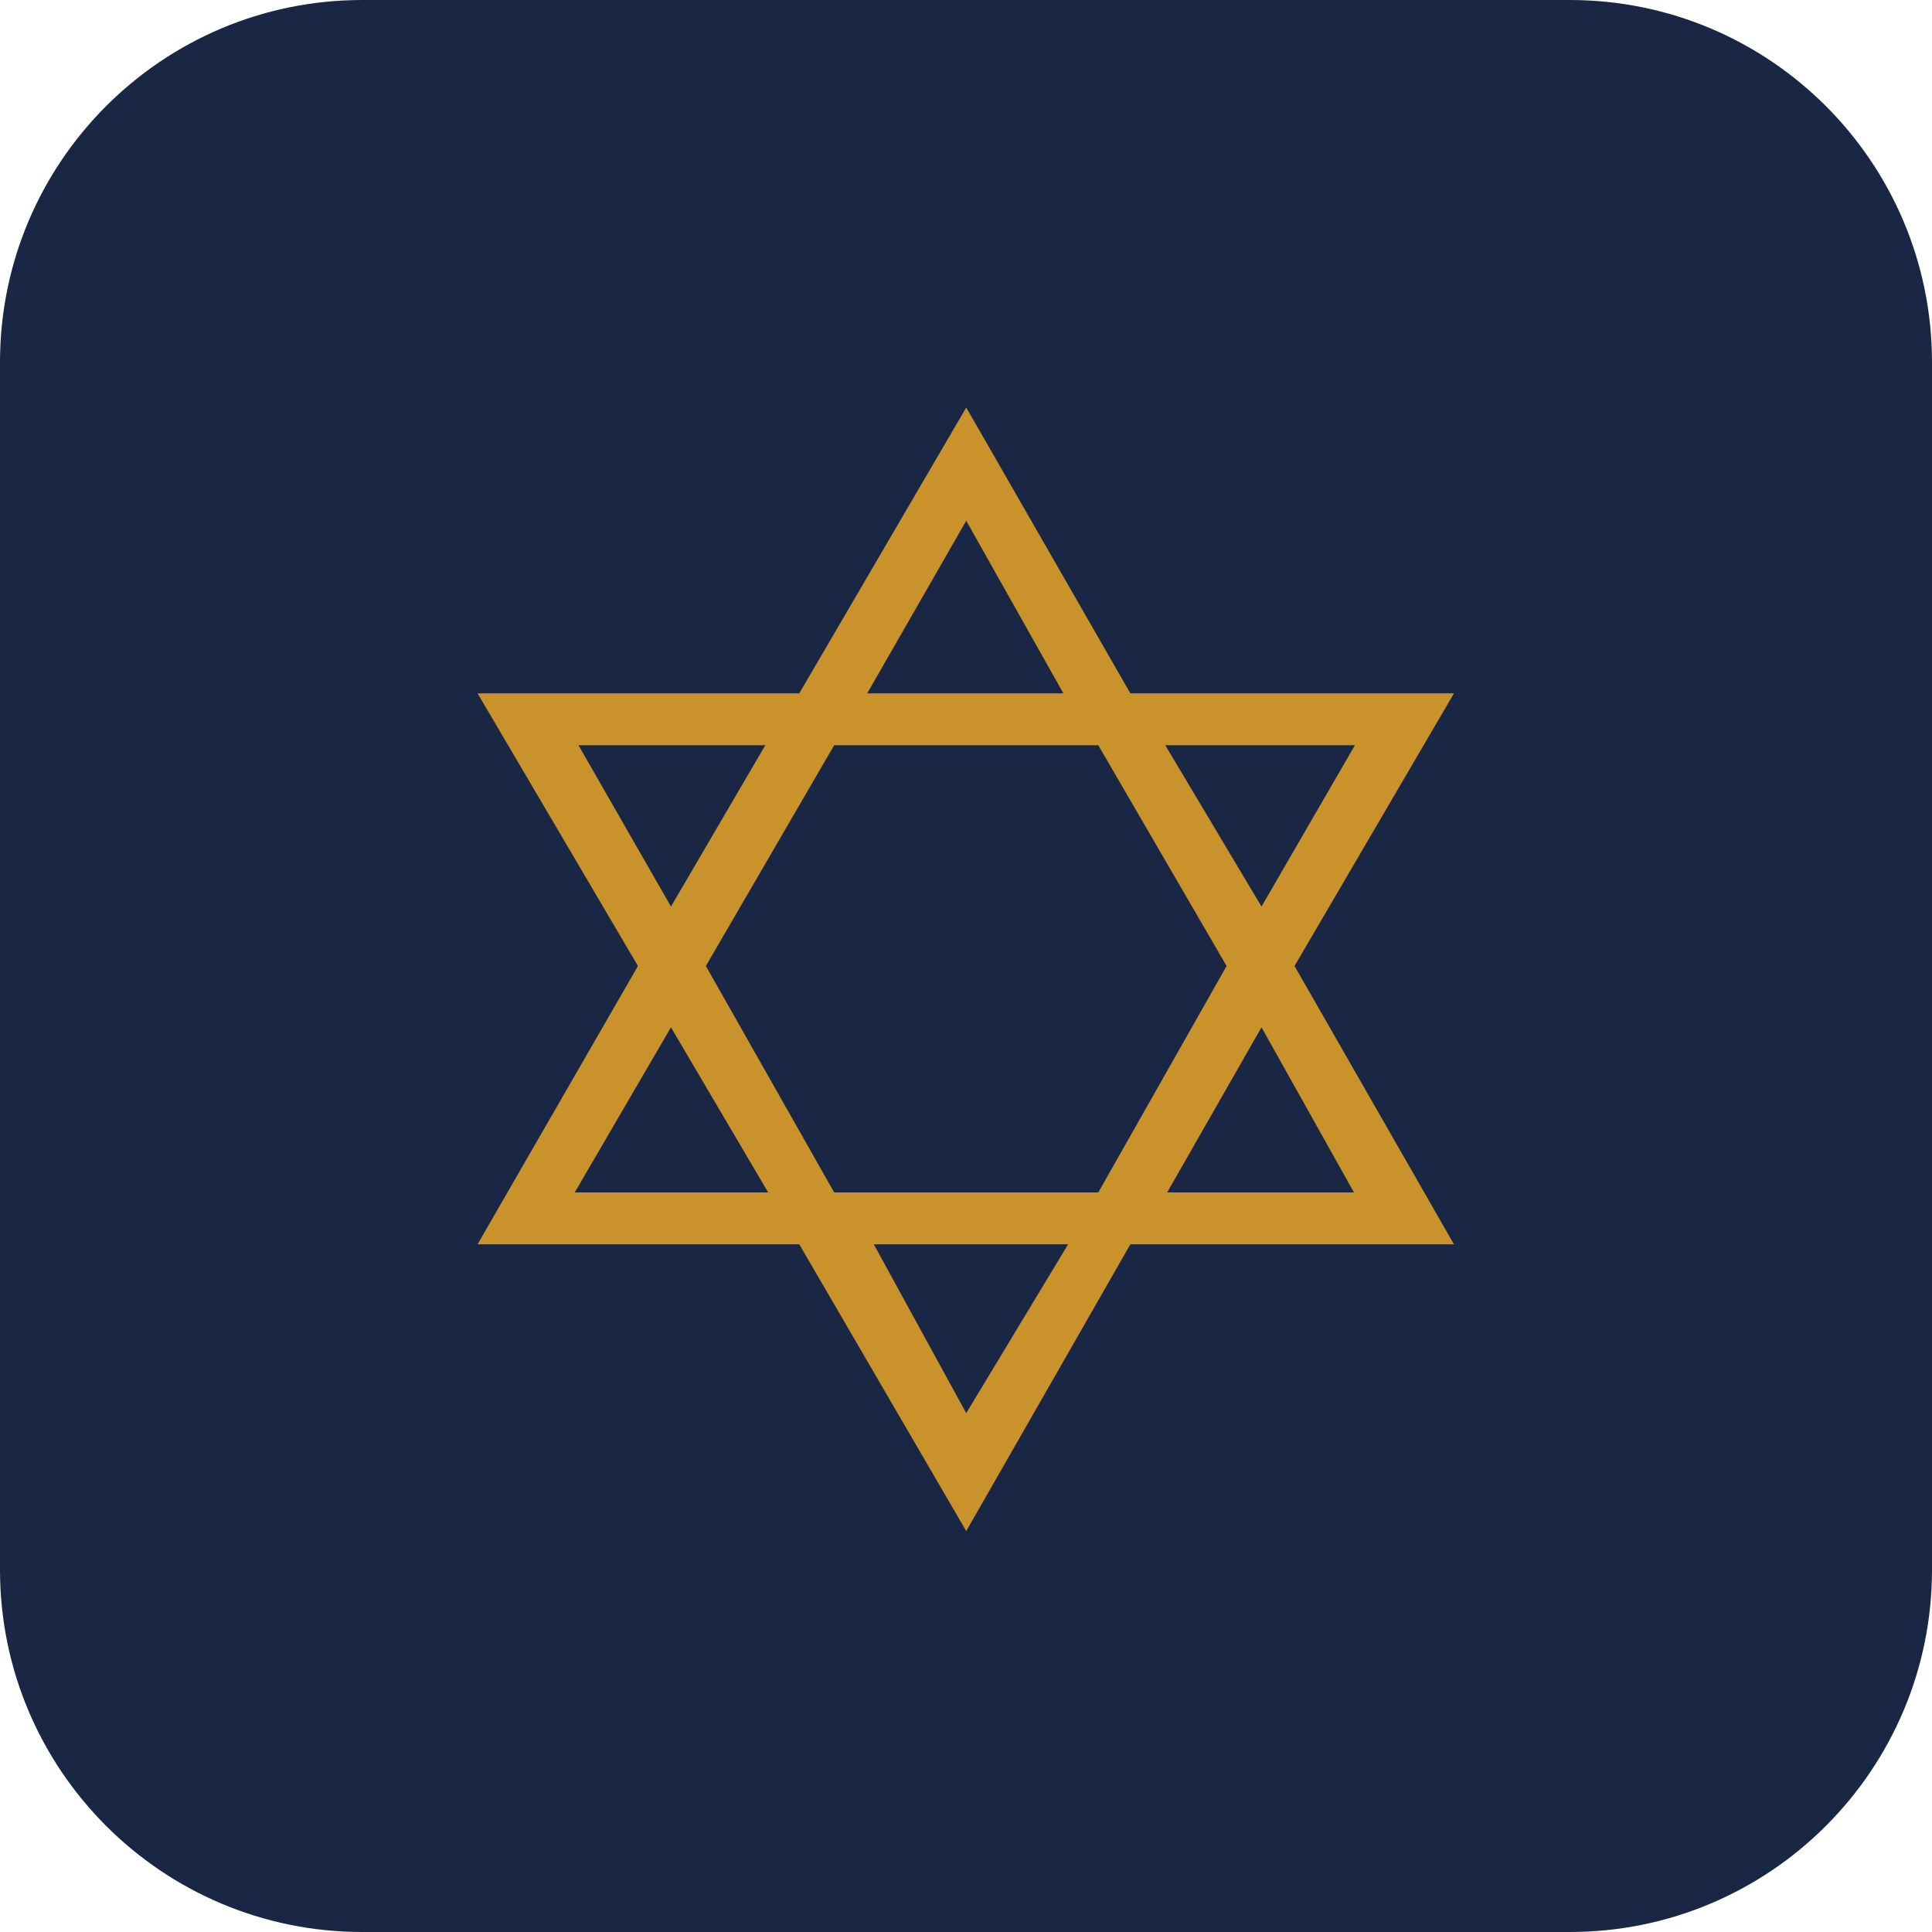
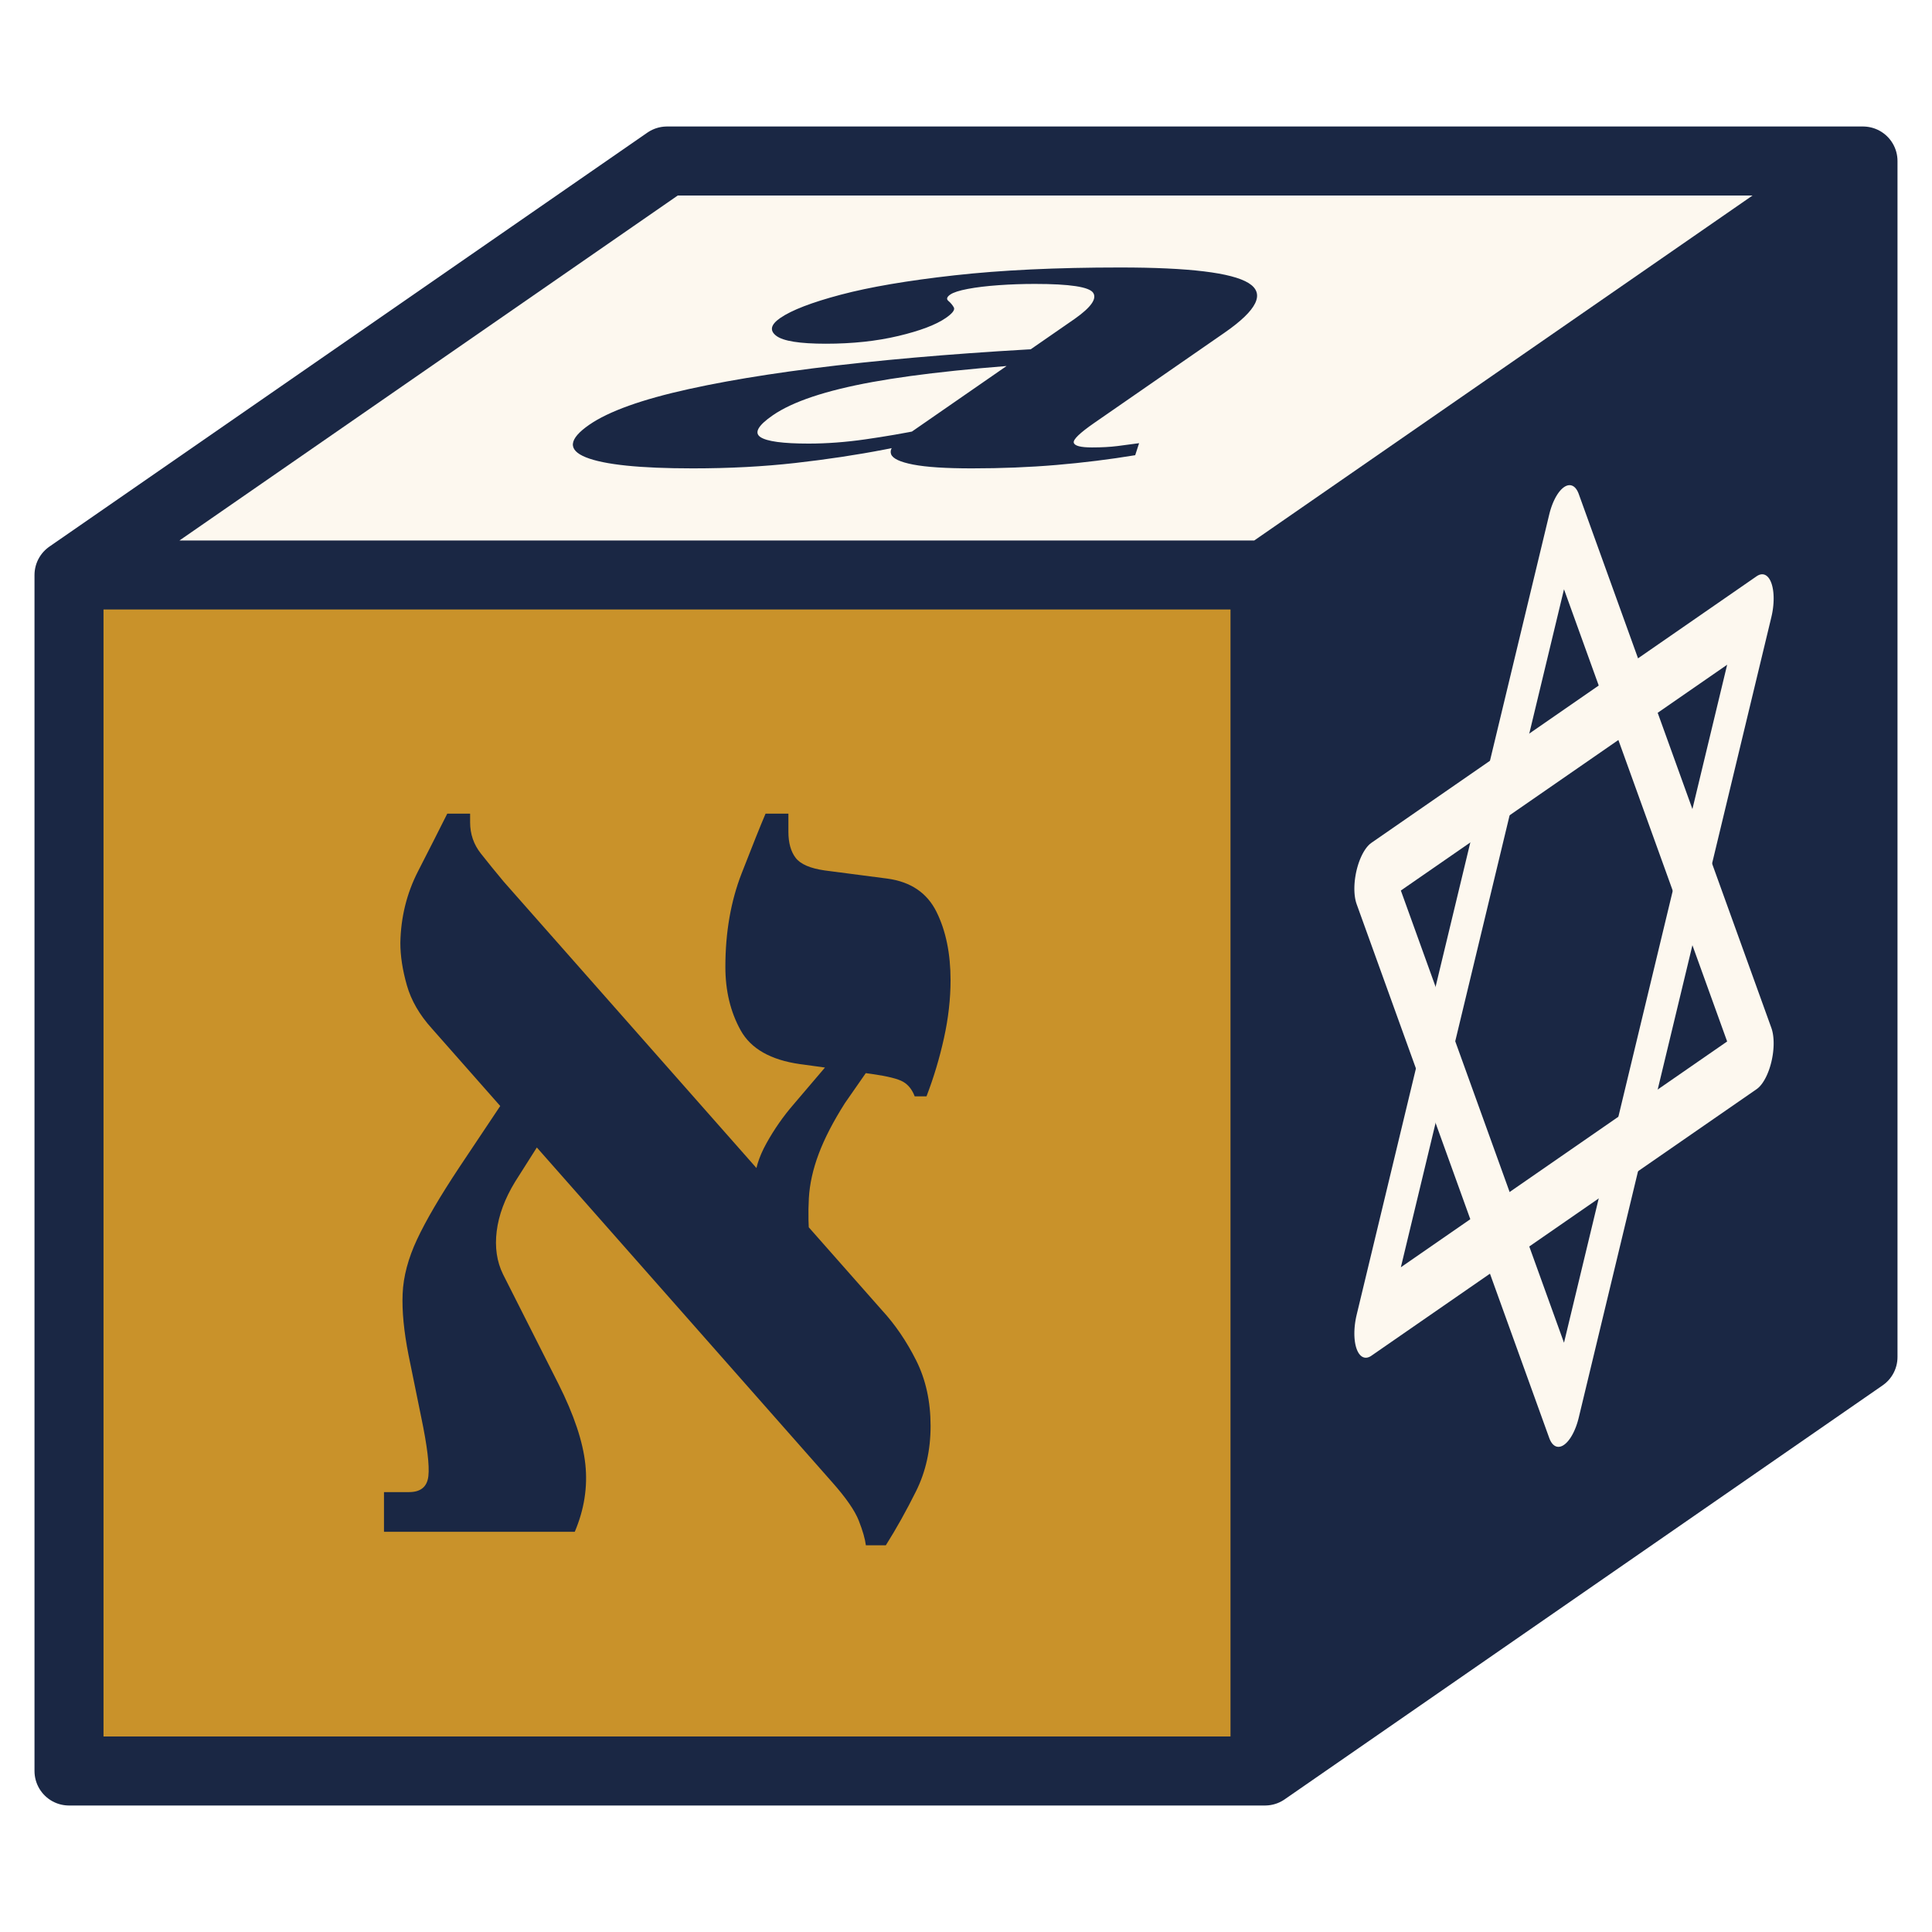
- <svg xmlns="http://www.w3.org/2000/svg" viewBox="0 0 32 32">
-   <rect width="32" height="32" rx="6" fill="#1a2744" />
-   <text x="16" y="25" font-size="26" text-anchor="middle" fill="#c9922a">✡</text>
+ <svg xmlns="http://www.w3.org/2000/svg" viewBox="11 9 84 84" role="img" aria-label="IvritSuite">
+   <path d="M14 34 H66 V86 H14 Z" fill="#c9922a" />
+   <path d="M14 34 L40 16 H92 L66 34 Z" fill="#fdf8ef" />
+   <path d="M66 34 L92 16 V68 L66 86 Z" fill="#1a2744" />
+   <g transform="translate(40.0 60.0)">
+     <g transform="translate(-14.24 15.60) scale(0.0523 -0.0523)">
+       <path d="M437.6 -11.2Q436.6 -3.2 431.7 9.3Q426.8 21.8 409.6 41.2L76.8 418.4Q61.4 435.4 56.0 454.4Q50.6 473.4 50.6 489.6Q51.2 521.6 65.3 549.1Q79.4 576.6 89.6 597H108.6V589.8Q108.6 575.2 117.5 563.9Q126.4 552.6 136.6 540.4L450.8 184.4Q467.4 166.4 479.4 142.5Q491.4 118.6 491.4 88Q491.4 58 479.3 33.7Q467.2 9.4 454.2 -11.2ZM37 0V33H57.8Q72.4 33 73.9 46.3Q75.4 59.6 68 95L57.4 147Q51.6 176.4 52.5 197.9Q53.4 219.4 64.5 243.1Q75.6 266.8 99.6 303L143 368L172 332L146 291Q133.2 270 130.7 249.9Q128.2 229.8 136 214L182 123Q201.4 84.4 204.4 56.1Q207.4 27.8 195.6 0ZM391 239.6 345.2 290.8Q345.2 305.4 354.9 322.9Q364.6 340.4 377.4 355.2L406.2 389L439.4 384L420.2 356.4Q405.6 333.4 398.4 314.2Q391.2 295 390.2 277.3Q389.2 259.6 391 239.6ZM478.2 362Q475 370.4 468.6 374.1Q462.2 377.8 442.6 380.6L382.8 388.8Q346.2 394 333.5 416.9Q320.8 439.8 320.8 469.6Q320.8 512.6 334.3 547.3Q347.8 582 354.2 597H373.2V582Q373.2 568.2 379.2 560.3Q385.2 552.4 403.4 549.8L455.6 543Q484.6 539 496.3 515.4Q508 491.8 508 458.6Q508 435.2 502.5 410.3Q497 385.4 488 362Z" fill="#1a2744" />
+     </g>
+   </g>
+   <g transform="translate(53.0 25.0) matrix(1 0 -0.491 0.34 0 0)">
+     <g transform="translate(-14.73 12.25) scale(0.0523 -0.0523)">
+       <path d="M407 -11.2Q374.6 -11.2 353.7 -1.9Q332.8 7.4 322.9 23.4Q313 39.4 313 58.8V354.6Q312.6 396.6 297.0 418.2Q281.4 439.8 238 439.8Q222.6 439.8 209.3 436.7Q196 433.6 188.2 427.6Q180.4 421.6 180.4 413.8Q180.4 405 186.5 398.2Q192.6 391.4 198.7 382.5Q204.8 373.6 204.8 356.6Q204.8 331.6 187.0 312.6Q169.2 293.6 136 293.6Q103.4 293.6 85.3 312.9Q67.2 332.2 67.2 356.4Q67.2 385.2 89.5 413.4Q111.8 441.6 160.8 460.8Q209.8 480 289 480Q375 480 414.6 441.9Q454.2 403.8 454.2 320.4V100.2Q454.2 63.2 460.9 51.6Q467.6 40 481.8 40Q493.8 40 501.3 43.4Q508.8 46.8 515.8 50.4L527 21Q502.4 5.4 473.1 -2.9Q443.8 -11.2 407 -11.2ZM175 -11.2Q109 -11.2 72.8 15.9Q36.6 43 36.6 95.4Q36.6 144.8 76.6 182.8Q116.6 220.8 188.6 247.2Q260.6 273.6 357 287V249Q263.4 231 220.6 199.9Q177.8 168.8 177.8 118.4Q177.8 81.2 193.7 65.3Q209.6 49.4 241.6 49.4Q264.2 49.4 283.7 59.8Q303.2 70.2 319.0 83.6Q334.8 97 344.6 106.6L356 74Q337 54.8 312.0 35.0Q287 15.2 253.8 2.0Q220.6 -11.2 175 -11.2Z" fill="#1a2744" />
+     </g>
+   </g>
+   <g transform="translate(79.0 51.0) matrix(0.500 -0.346 0 1 0 0)">
+     <polygon points="0.00,-19.34 16.75,9.67 -16.75,9.67" fill="none" stroke="#fdf8ef" stroke-width="2.96" stroke-linejoin="round" />
+     <polygon points="0.00,19.34 -16.75,-9.67 16.75,-9.67" fill="none" stroke="#fdf8ef" stroke-width="2.96" stroke-linejoin="round" />
+   </g>
+   <path d="M14 34 L40 16 H92 V68 L66 86 H14 Z M14 34 H66 L92 16 M66 34 V86" fill="none" stroke="#1a2744" stroke-width="3" stroke-linejoin="round" stroke-linecap="round" />
</svg>
